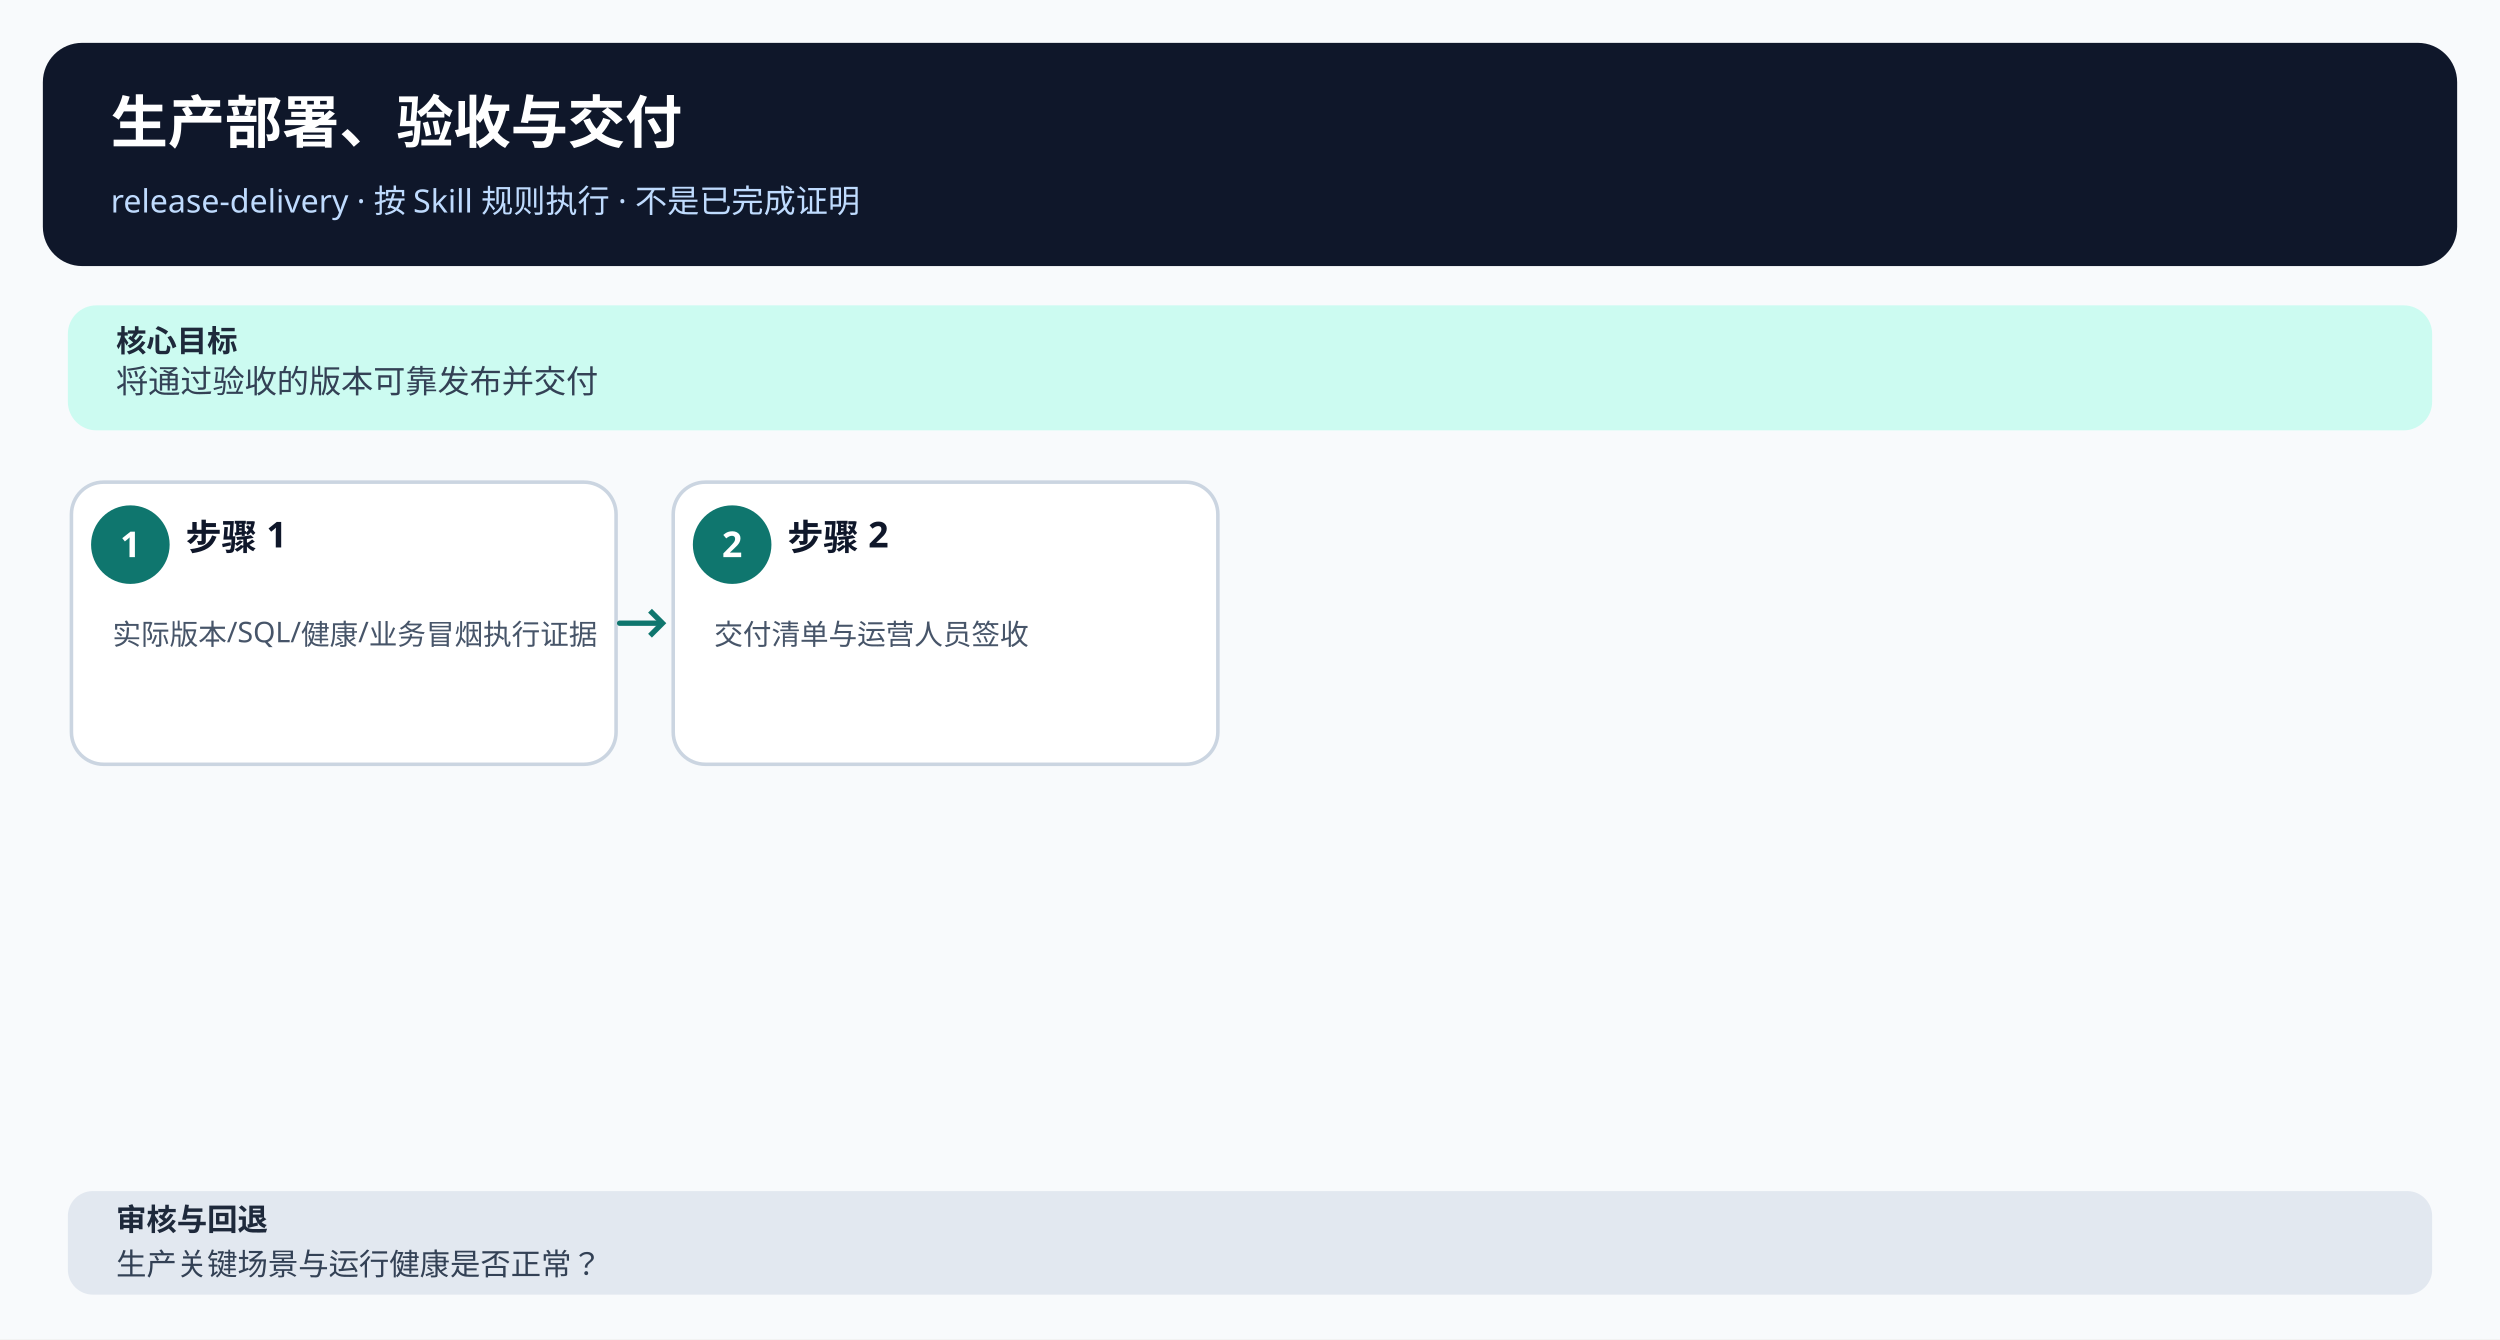
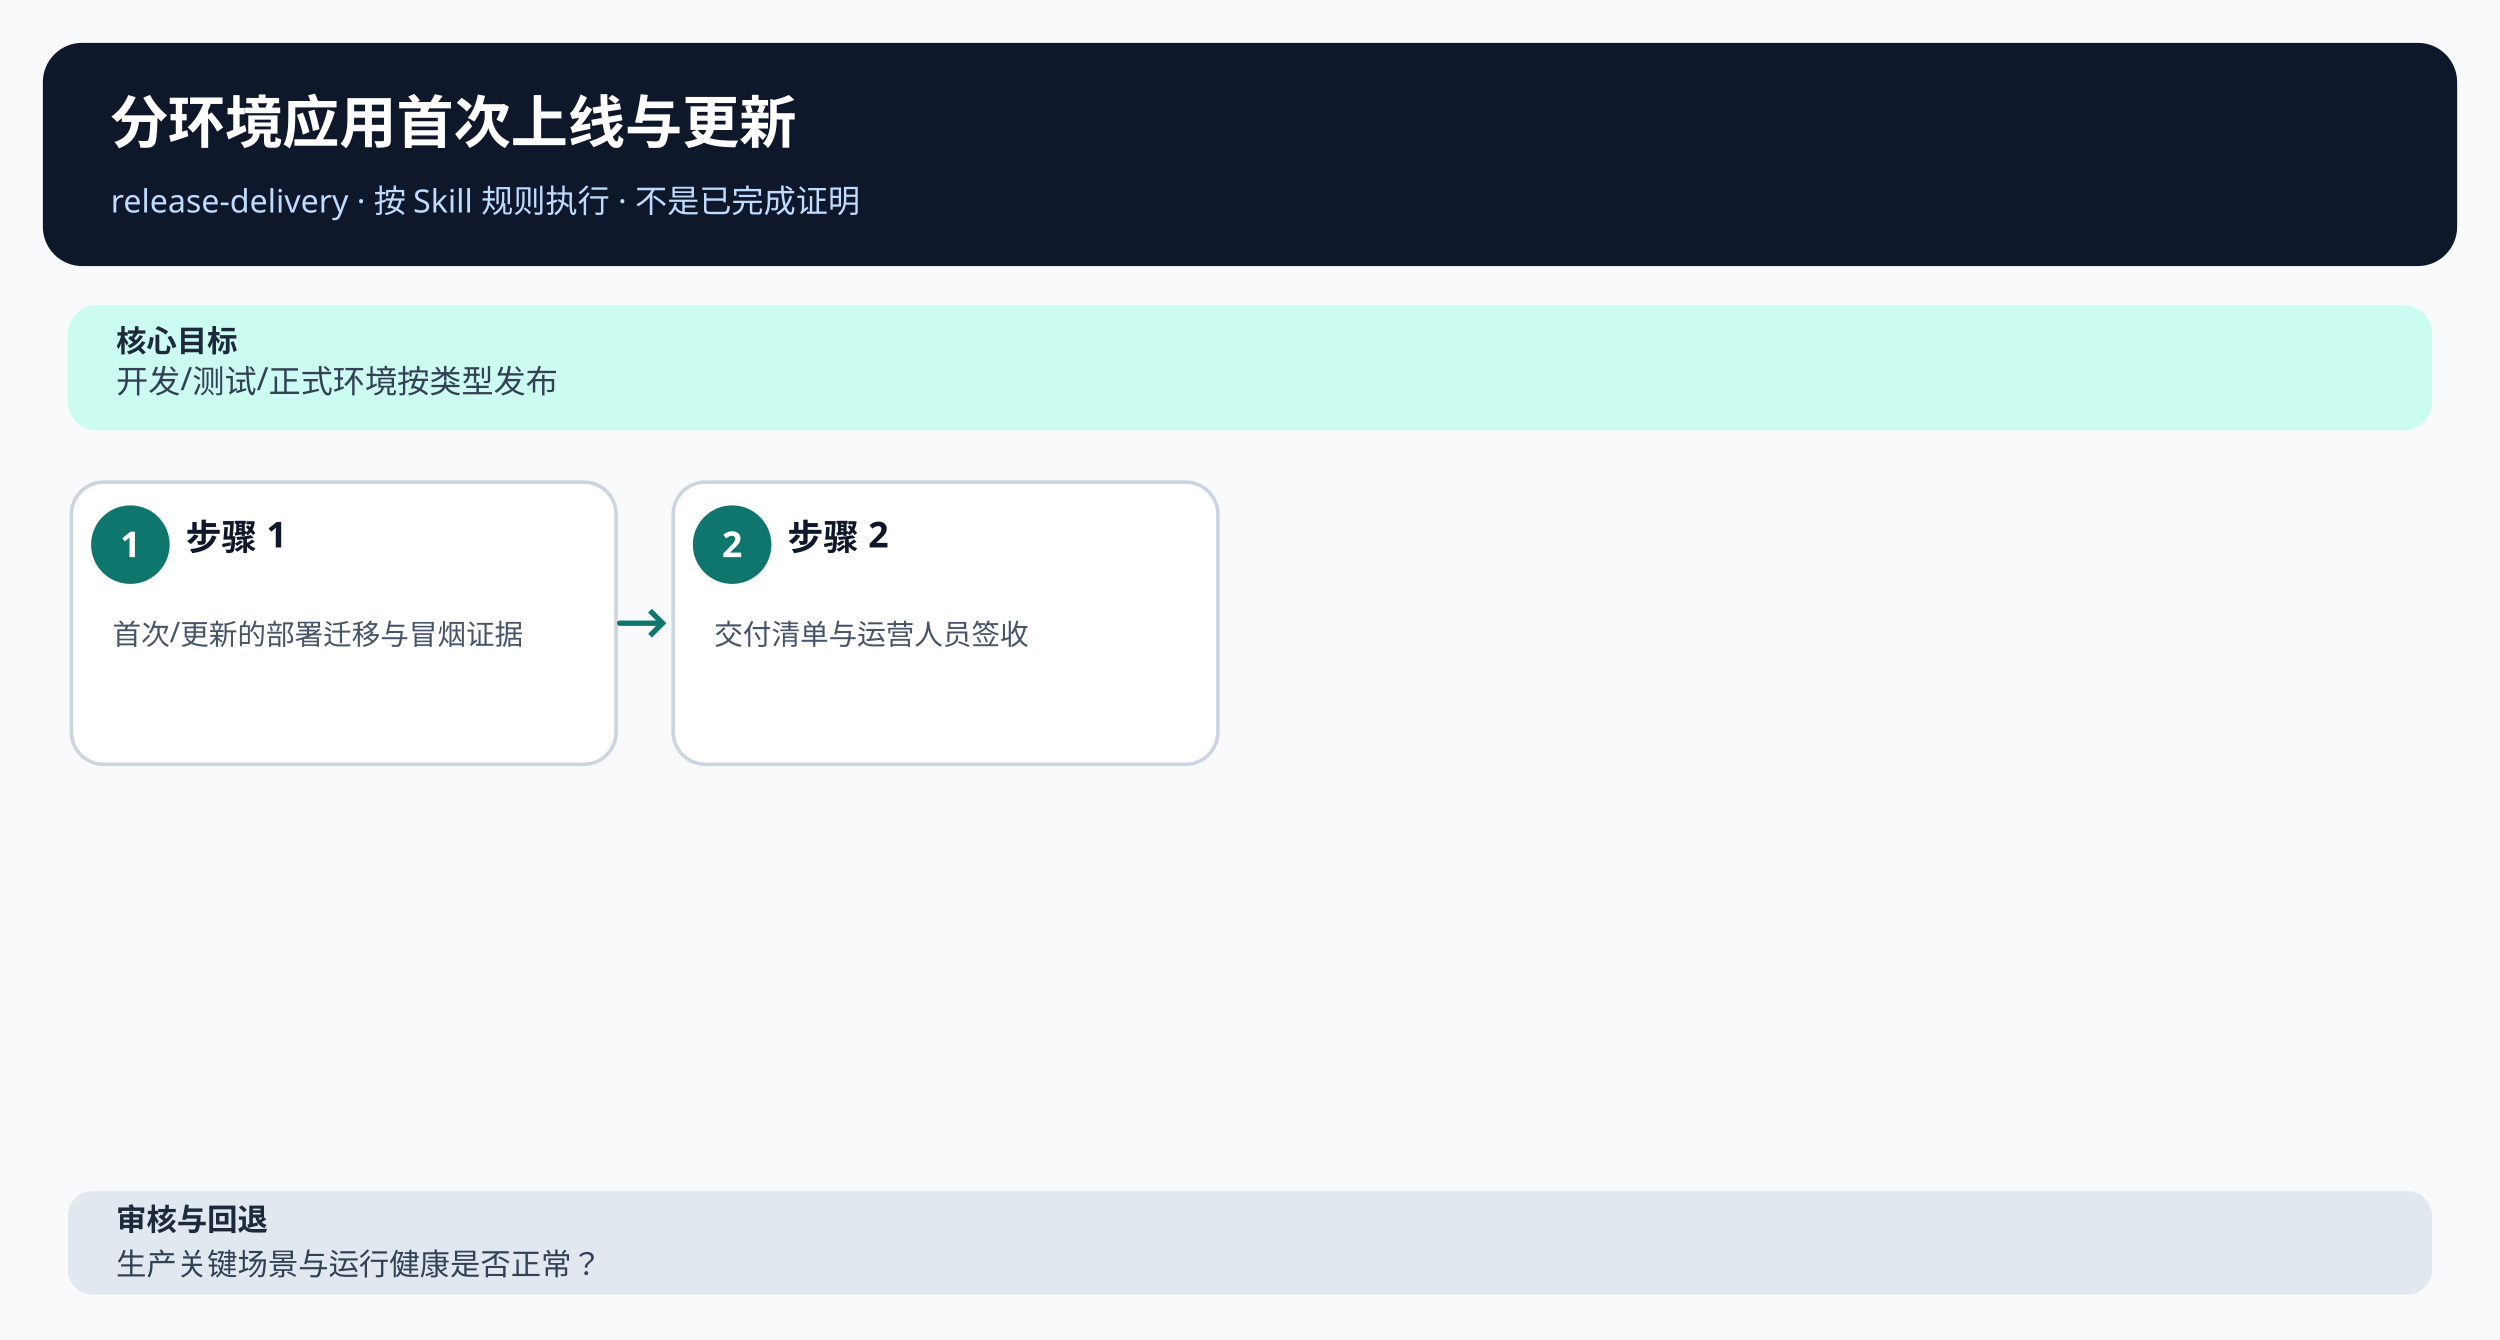
<svg xmlns="http://www.w3.org/2000/svg" width="1400" height="750" viewBox="0 0 1400 750" role="img" aria-label="release-delivery的执行流程图">
  <rect width="1400" height="750" fill="#f8fafc" />
  <rect x="24" y="24" width="1352" height="125" rx="22" fill="#0f172a" />
-   <text x="62" y="80" fill="#fff" font-size="32" font-weight="700" font-family="sans-serif">生产部署、验收与交付</text>
+   <text x="62" y="80" fill="#fff" font-size="32" font-weight="700" font-family="sans-serif">分环境应用首次上线与更新</text>
  <text x="62" y="119" fill="#bfdbfe" font-size="18" font-family="sans-serif">release-delivery · 按 Skill 规则执行 · 不是已完成证明</text>
  <rect x="38" y="171" width="1324" height="70" rx="16" fill="#ccfbf1" />
  <text x="65" y="197" fill="#1e293b" font-size="17" font-weight="700" font-family="sans-serif">核心目标</text>
-   <text x="65" y="220" fill="#334155" font-size="18" font-family="sans-serif">将通过验收的版本可靠发布并交付</text>
+   <text x="65" y="220" fill="#334155" font-size="18" font-family="sans-serif">开发/测试/正式环境按类型发布</text>
  <rect x="40" y="270" width="305" height="158" rx="18" fill="#fff" stroke="#cbd5e1" stroke-width="2" />
  <circle cx="73" cy="305" r="22" fill="#0f766e" />
  <text x="73" y="312" fill="#fff" text-anchor="middle" font-size="20" font-weight="700" font-family="sans-serif">1</text>
  <text x="104" y="308" fill="#0f172a" font-size="20" font-weight="700" font-family="sans-serif">步骤 1</text>
-   <text x="63" y="361" fill="#475569" font-size="16" font-family="sans-serif">实际版本/SQL/健康/业务冒烟执行证据</text>
+   <text x="63" y="361" fill="#475569" font-size="16" font-family="sans-serif">首次/更新的部署迁移与冒烟证据</text>
  <path d="M347,349 H369" stroke="#0f766e" stroke-width="3" stroke-linecap="round" />
  <path d="M364,342 L371,349 L364,356" fill="none" stroke="#0f766e" stroke-width="3" />
  <rect x="377" y="270" width="305" height="158" rx="18" fill="#fff" stroke="#cbd5e1" stroke-width="2" />
  <circle cx="410" cy="305" r="22" fill="#0f766e" />
  <text x="410" y="312" fill="#fff" text-anchor="middle" font-size="20" font-weight="700" font-family="sans-serif">2</text>
  <text x="441" y="308" fill="#0f172a" font-size="20" font-weight="700" font-family="sans-serif">步骤 2</text>
  <text x="400" y="361" fill="#475569" font-size="16" font-family="sans-serif">交付清单与运营人员签收</text>
  <rect x="38" y="667" width="1324" height="58" rx="14" fill="#e2e8f0" />
  <text x="65" y="689" fill="#1e293b" font-size="17" font-weight="700" font-family="sans-serif">审核与回退</text>
  <text x="65" y="714" fill="#334155" font-size="17" font-family="sans-serif">生产关键场景与运行健康是否正常？</text>
</svg>
